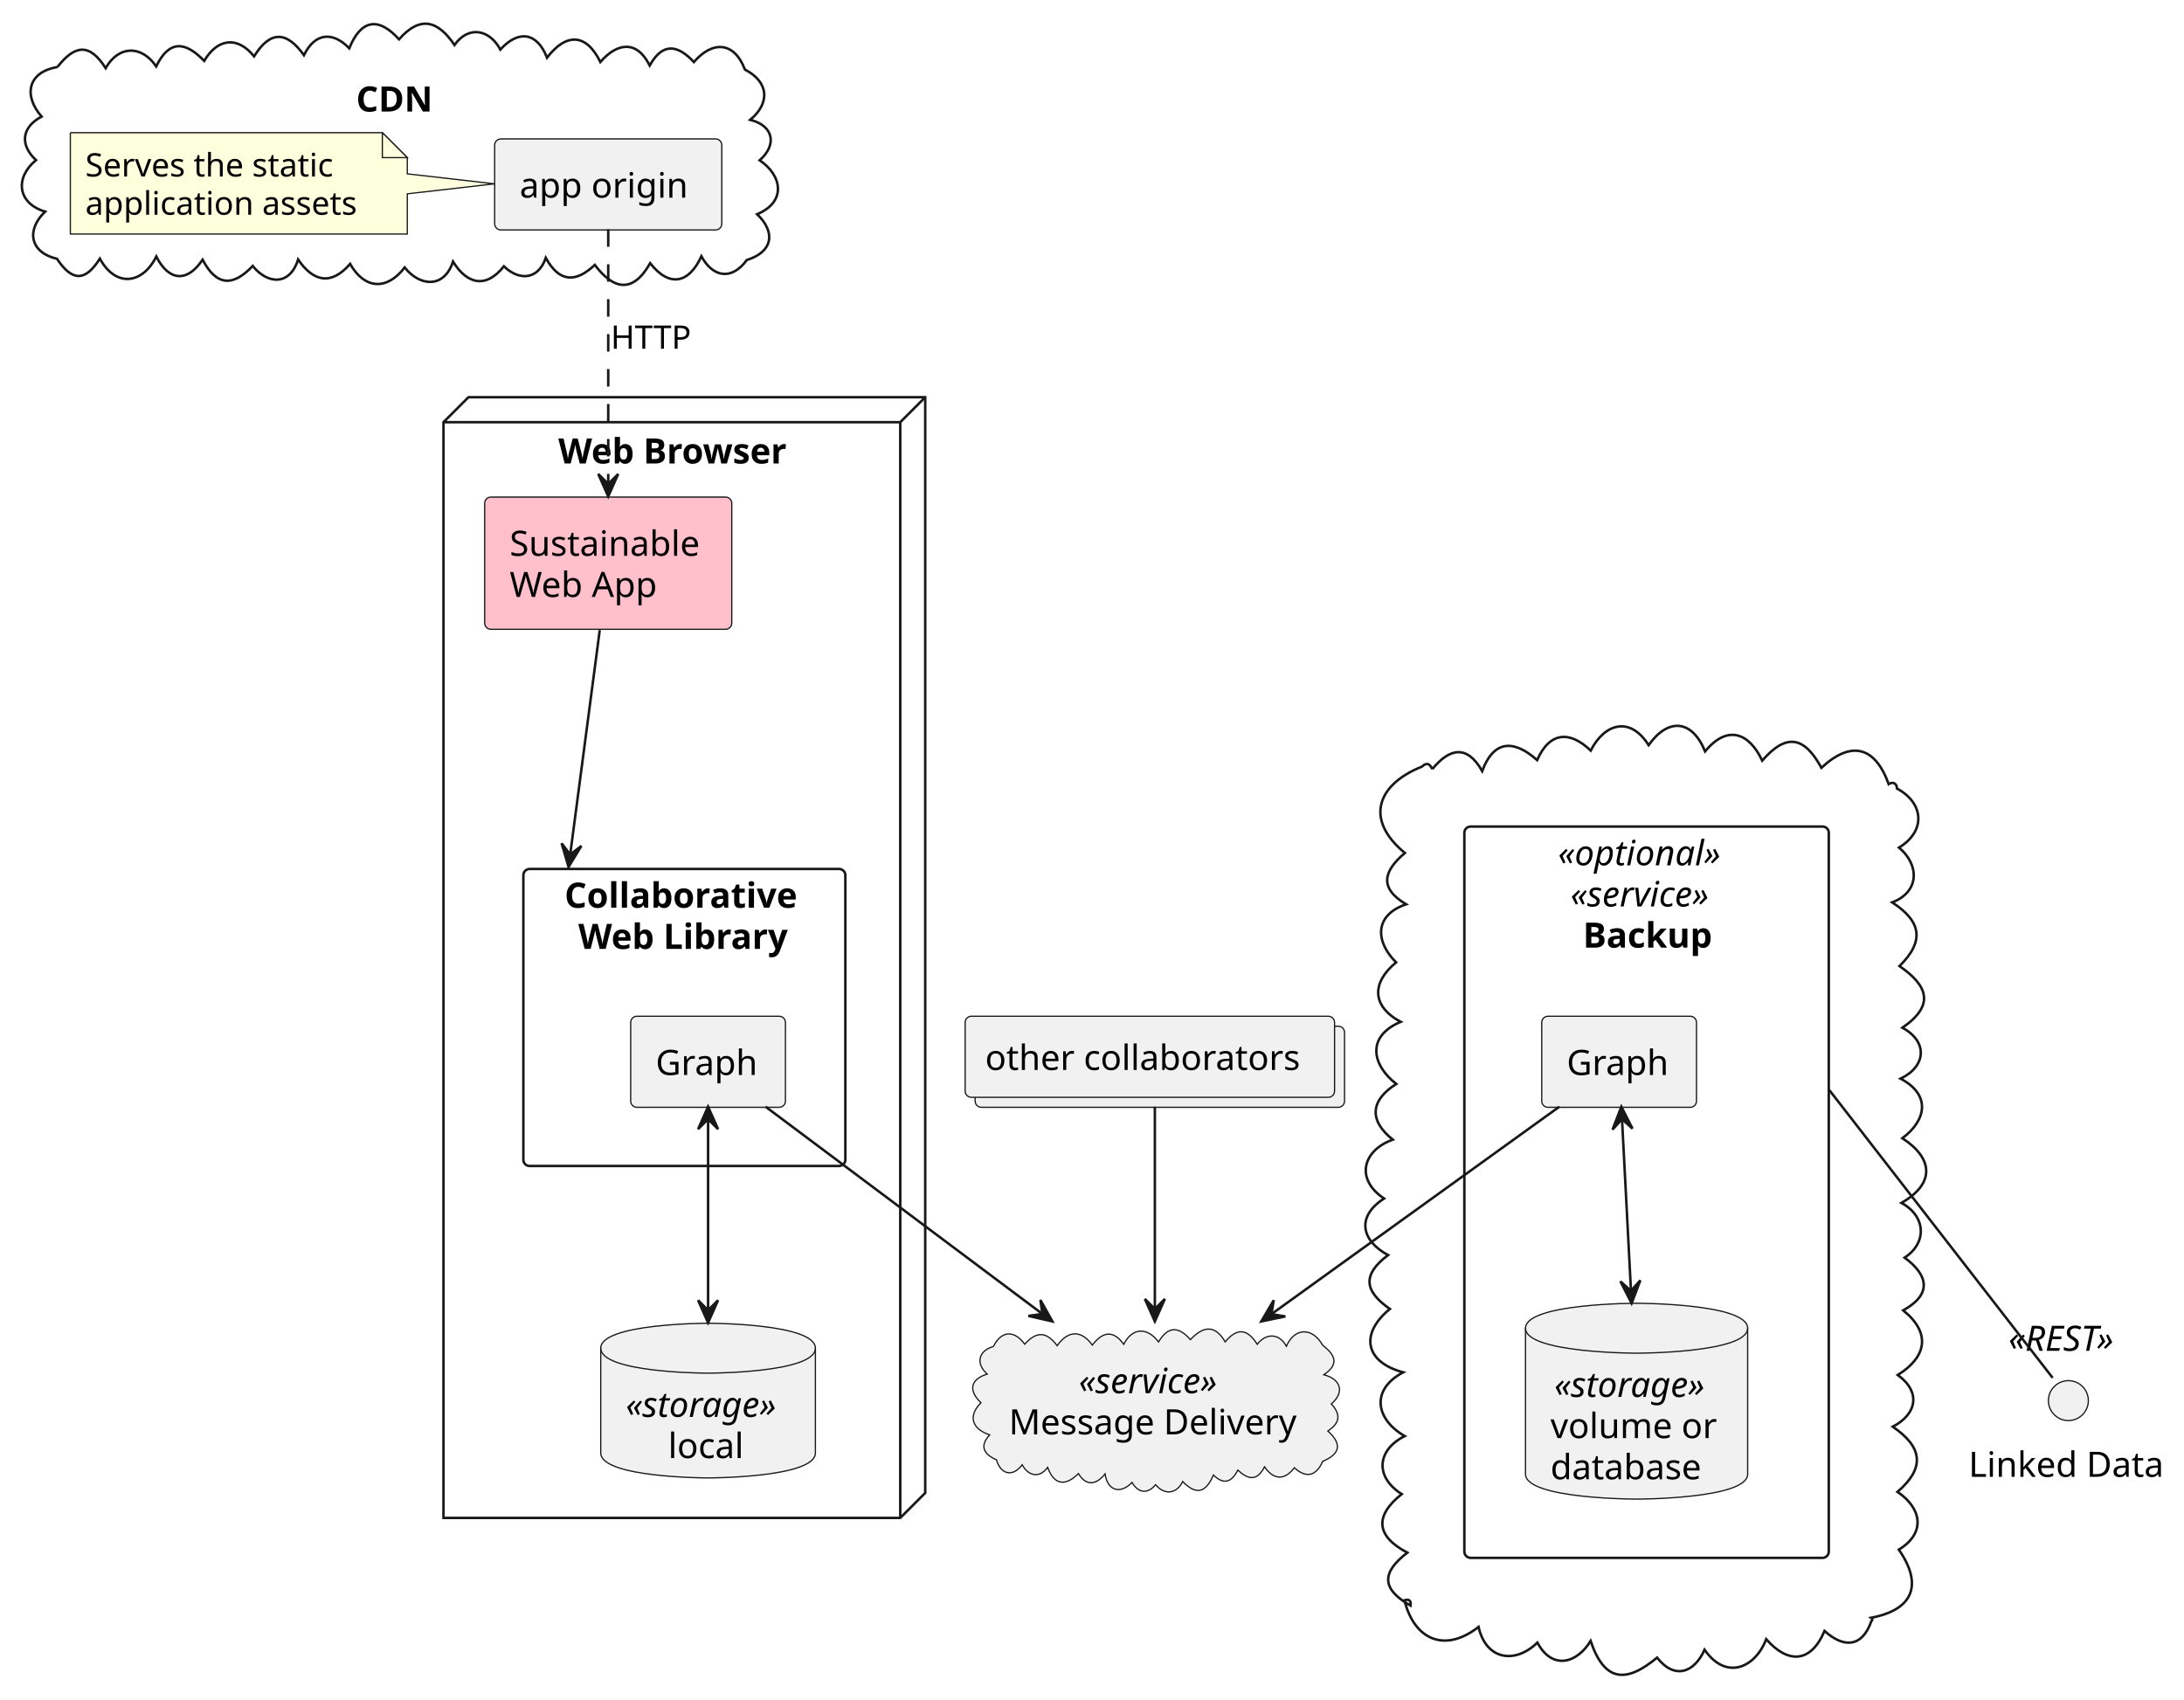
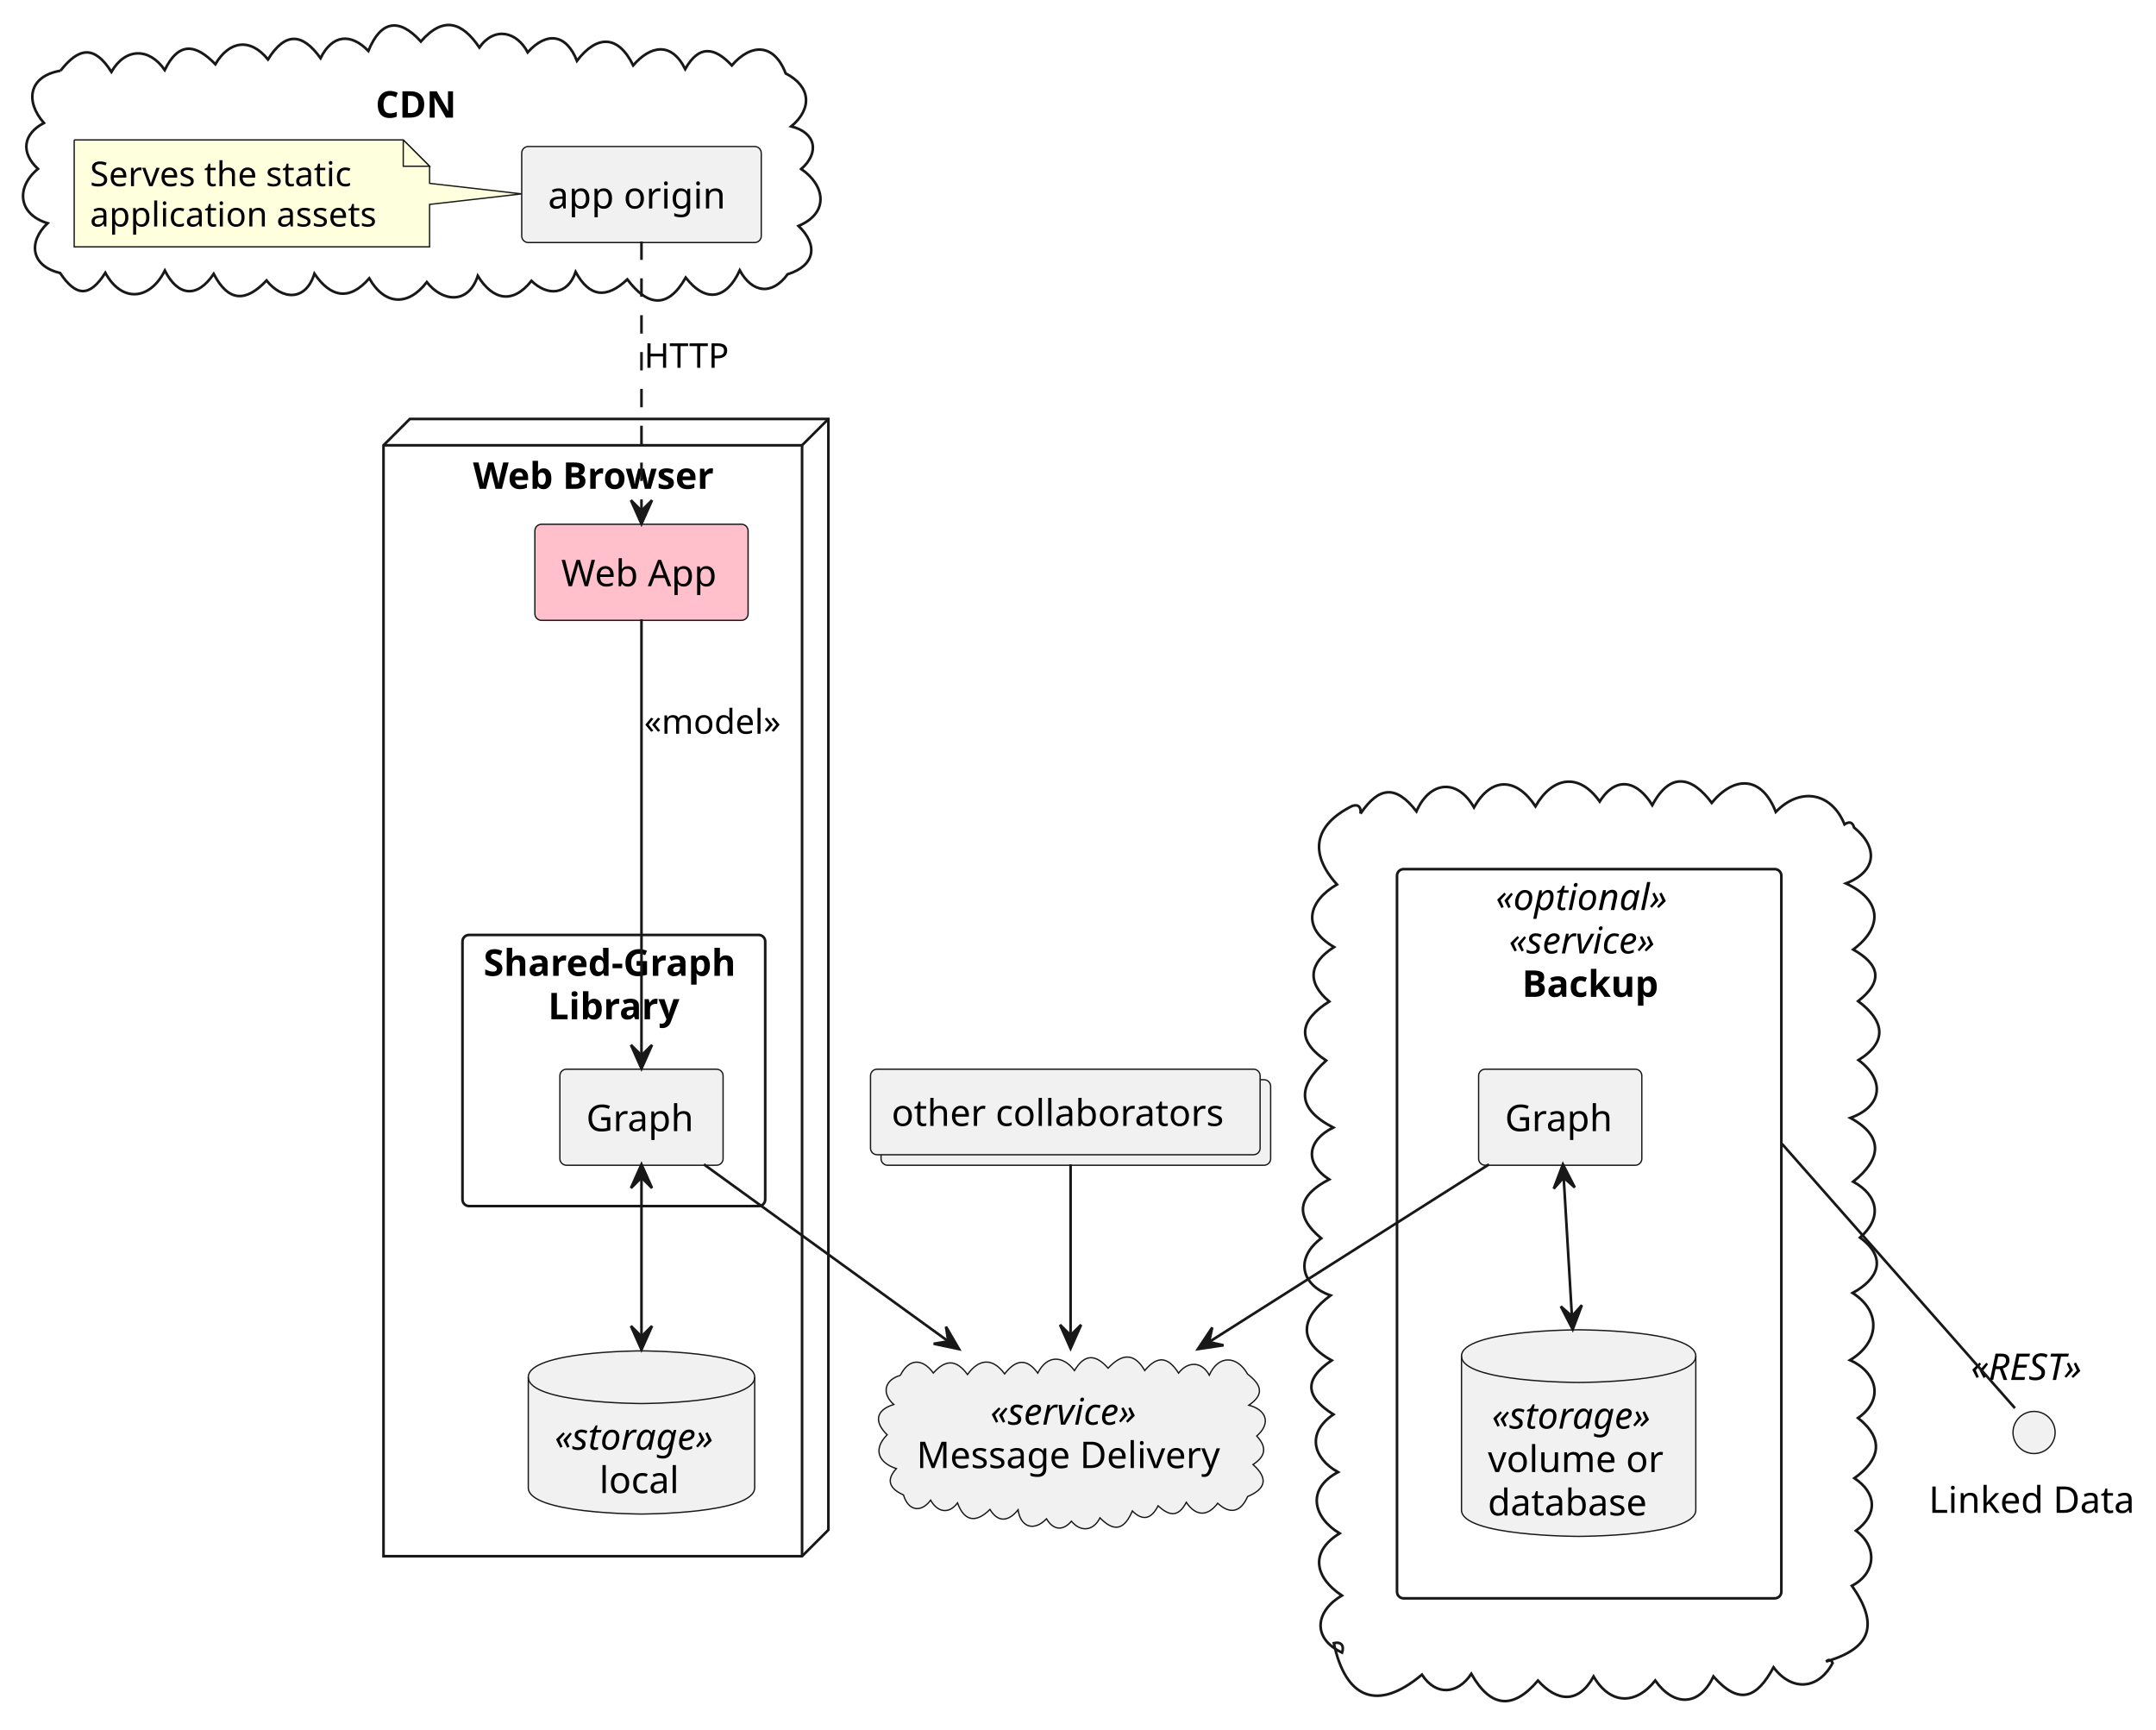
- <svg xmlns="http://www.w3.org/2000/svg" contentStyleType="text/css" height="681px" preserveAspectRatio="none" style="width:875px;height:681px;background:#FFFFFF;" version="1.1" viewBox="0 0 875 681" width="875px" zoomAndPan="magnify">
+ <svg xmlns="http://www.w3.org/2000/svg" contentStyleType="text/css" height="657px" preserveAspectRatio="none" style="width:819px;height:657px;background:#FFFFFF;" version="1.1" viewBox="0 0 819 657" width="819px" zoomAndPan="magnify">
  <defs />
  <g>
    <g id="cluster_Web Browser">
-       <polygon fill="none" points="177.682,169.15,187.682,159.15,370.682,159.15,370.682,598.15,360.682,608.15,177.682,608.15,177.682,169.15" style="stroke:#181818;stroke-width:1.0;" />
-       <line style="stroke:#181818;stroke-width:1.0;" x1="360.682" x2="370.682" y1="169.15" y2="159.15" />
-       <line style="stroke:#181818;stroke-width:1.0;" x1="177.682" x2="360.682" y1="169.15" y2="169.15" />
-       <line style="stroke:#181818;stroke-width:1.0;" x1="360.682" x2="360.682" y1="169.15" y2="608.15" />
-       <text fill="#000000" font-family="sans-serif" font-size="14" font-weight="bold" lengthAdjust="spacing" textLength="93" x="223.682" y="185.685">Web Browser</text>
+       <polygon fill="none" points="145.682,169.15,155.682,159.15,314.682,159.15,314.682,581.15,304.682,591.15,145.682,591.15,145.682,169.15" style="stroke:#181818;stroke-width:1.0;" />
+       <line style="stroke:#181818;stroke-width:1.0;" x1="304.682" x2="314.682" y1="169.15" y2="159.15" />
+       <line style="stroke:#181818;stroke-width:1.0;" x1="145.682" x2="304.682" y1="169.15" y2="169.15" />
+       <line style="stroke:#181818;stroke-width:1.0;" x1="304.682" x2="304.682" y1="169.15" y2="591.15" />
+       <text fill="#000000" font-family="sans-serif" font-size="14" font-weight="bold" lengthAdjust="spacing" textLength="93" x="179.682" y="185.685">Web Browser</text>
    </g>
    <g id="cluster_cwl">
-       <rect fill="none" height="119" rx="2.5" ry="2.5" style="stroke:#181818;stroke-width:1.0;" width="129" x="209.682" y="348.15" />
-       <text fill="#000000" font-family="sans-serif" font-size="14" font-weight="bold" lengthAdjust="spacing" textLength="96" x="226.182" y="363.685">Collaborative</text>
-       <text fill="#000000" font-family="sans-serif" font-size="14" font-weight="bold" lengthAdjust="spacing" textLength="85" x="231.682" y="380.173">Web Library</text>
+       <rect fill="none" height="103" rx="2.5" ry="2.5" style="stroke:#181818;stroke-width:1.0;" width="115" x="175.682" y="355.15" />
+       <text fill="#000000" font-family="sans-serif" font-size="14" font-weight="bold" lengthAdjust="spacing" textLength="99" x="183.682" y="370.685">Shared-Graph</text>
+       <text fill="#000000" font-family="sans-serif" font-size="14" font-weight="bold" lengthAdjust="spacing" textLength="50" x="208.182" y="387.173">Library</text>
    </g>
    <g id="cluster_CDN">
      <path d="M22.996,26.854 C29.927,17.997 35.834,17.062 42.322,27.302 C47.59,18.096 56.684,18.016 62.576,26.593 C67.915,15.706 74.352,16.691 81.812,24.4 C87.012,15.522 95.016,14.203 101.793,22.572 C108.293,12.15 114.797,12.379 121.768,22.105 C126.135,13.229 133.147,12.363 139.927,19.34 C144.597,7.911 151.488,6.507 159.872,15.759 C168.431,6 175.521,8.337 182.09,18.032 C187.85,9.926 196.292,11.979 200.456,19.865 C207.655,11.918 215.124,12.823 219.165,23.105 C226.69,13.276 234.758,13.084 240.53,24.84 C247.08,17.28 255.025,15.714 260.293,26.242 C265.532,16.915 271.485,17.895 277.997,24.858 C285.31,16.378 294.072,16.405 298.445,27.872 C308.024,32.811 308.686,41.195 300.581,48.009 C309.992,50.39 311.396,57.995 304.363,64.214 C313.284,70.237 315.273,80.794 303.338,85.828 C310.949,93.132 309.604,100.939 299.198,104.177 C293.178,112.412 285.666,111.202 281.013,102.693 C276.034,113.53 268.236,115.336 260.473,105.453 C253.599,117.619 245.862,116.2 238.306,106.132 C230.502,113.477 224.02,113.055 218.67,103.311 C215.568,112.232 207.966,112.568 201.885,106.692 C194.62,115.827 187.08,113.813 181.495,104.804 C177.871,115.84 168.016,114.664 162.135,107.162 C155.015,116.437 146.12,115.985 140.269,105.741 C132.66,114.498 125.538,112.898 119.434,103.968 C116.093,114.626 107.148,113.931 101.244,106.553 C93.328,114.953 86.718,114.654 81.181,104.043 C74.9,113.393 67.602,112.576 62.62,102.783 C57.089,113.868 46.392,115.289 40.01,103.629 C34.035,113.042 28.87,112.704 22.824,103.696 C11.821,101.091 10.489,92.064 18.073,84.789 C6.767,81.364 6,71.064 14.423,64.15 C7.826,57.999 8.646,50.968 16.678,46.709 C9.425,38.465 10.877,28.933 22.996,26.854 " fill="none" style="stroke:#181818;stroke-width:1.0;" />
      <text fill="#000000" font-family="sans-serif" font-size="14" font-weight="bold" lengthAdjust="spacing" textLength="32" x="142.682" y="44.685">CDN</text>
    </g>
    <g id="cluster_##16">
-       <path d="M573.835,308.152 C580.664,299.794 587.726,298.147 593.819,308.921 C598.648,296.033 606.849,296.545 615.837,304.535 C620.801,293.216 628.886,292.6 637.302,300.724 C642.736,290.008 652.945,286.604 660.506,298.545 C668.391,287.464 677.878,288.267 683.134,301.039 C692.005,290.267 700.716,293.464 706.019,304.742 C715.731,293.559 722.897,295.081 729.73,307.619 C741.583,296.597 751.19,298.919 756.682,314.15 C758.424,313.014 759.964,313.903 760.016,315.93 C770.89,321.796 771.635,332.993 760.819,339.595 C768.931,346.323 769.298,357.208 758.102,361.547 C769.74,369.127 771.217,376.993 761.012,387.065 C772.426,394.942 775.294,402.72 762.18,411.757 C772.558,417.411 771.668,427.24 761.456,432.164 C773.768,438.668 771.761,448.864 762.17,456.024 C774.612,464.149 775.315,474.212 761.783,481.949 C771.307,487.022 772.46,497.681 763.077,503.87 C772.6,510.948 774.161,518.486 762.511,524.997 C773.817,534.134 771.852,543.68 760.327,550.892 C769.766,557.748 767.951,566.589 758.33,571.608 C770.129,579.736 771.517,587.917 760.217,597.714 C769.669,604.084 771.927,614.014 760.745,620.856 C770.482,634.893 766.597,644.915 749.682,648.15 C750.304,648.566 750.268,649.025 749.749,649.498 C745.957,660.305 738.453,660.208 730.982,653.423 C725.513,666.385 716.327,666.659 707.612,656.738 C703.159,668.351 691.47,673.358 682.92,660.95 C678.866,670.069 670.982,673.169 663.899,664.122 C651.547,674.36 642.887,674.038 637.26,657.445 C631.863,666.346 621.96,669.347 615.943,658.1 C607.03,666.777 595.418,665.172 592.371,651.822 C578.9,662.359 566.642,657.074 562.682,641.15 C564.603,640.503 565.411,641.424 565.144,643.292 C553.394,636.618 553.407,630.09 563.842,622.056 C551.338,615.485 550.505,607.445 561.583,598.602 C550.815,591.784 551.529,581.039 562.786,575.36 C551.355,568.806 548.788,556.979 562.157,549.815 C546.782,545.672 544.742,534.325 556.843,524.43 C546.541,517.237 545.677,510.742 556.109,502.844 C545.437,497.121 543.199,487.449 554.524,480.187 C542.789,472.375 545.997,460.902 558.007,456.596 C548.261,448.799 549.074,440.814 559.412,434.283 C549.677,426.713 547.247,415.303 561.165,409.399 C549.336,403.021 549.616,393.589 559.341,385.562 C551.11,377.492 550.319,366.701 563.356,362.303 C552.199,355.686 554.482,348.844 562.85,341.747 C546.265,328.033 552.15,314.126 569.682,307.15 C571.599,305.291 572.876,306.044 573.835,308.152 " fill="none" style="stroke:#181818;stroke-width:1.0;" />
+       <path d="M516.813,309.083 C523.785,298.774 530.258,298.061 538.069,308.211 C542.995,296.874 553.46,295.369 559.927,306.727 C566.632,294.799 576.152,295.463 583.276,306.297 C589.614,295.226 599.673,293.148 607.679,304.48 C614.264,294.039 622.399,297.199 627.658,305.866 C634.394,293.182 642.594,294.764 650.235,304.973 C658.941,294.452 669.29,294.821 674.567,308.431 C683.603,299.021 695.595,300.703 700.682,313.15 C702.377,312.042 703.705,312.112 704.305,314.339 C713.607,321.912 712.892,331.052 701.218,335.576 C714.399,341.673 715.767,351.84 703.993,360.694 C714.034,366.418 715.543,372.705 705.856,380.304 C715.386,387.436 717.645,395.425 705.998,402.691 C716.168,410.237 715.176,420.27 702.906,424.658 C716.065,431.825 714.333,440.661 703.978,448.868 C713.551,454.146 715.098,462.612 706.574,470.103 C717.21,478.014 713.342,485.939 703.763,491.15 C715.141,498.496 713.592,510.18 702.773,516.664 C712.702,521.068 716.123,531.433 705.818,538.641 C716.033,546.781 714.043,554.555 704.446,561.506 C712.922,567.189 713.382,575.288 705.029,581.462 C713.256,587.506 712.708,597.634 703.479,602.385 C713.632,616.831 711.16,626.114 693.682,631.15 C694.81,630.15 695.545,630.48 696.161,631.717 C690.693,641.972 680.594,642.552 673.708,633.354 C667.356,645.106 660.698,647.925 650.872,636.826 C645.483,648.472 635.671,648.15 628.776,638.38 C621.241,647.872 611.585,647.479 605.37,636.844 C599.5,647.374 591.459,646.419 584.223,638.4 C574.559,649.735 566.14,648.545 558.908,635.838 C553.792,643.564 545.532,644.408 540.157,636.142 C523.117,650.442 511.094,645.099 506.682,624.15 C509.599,623.519 510.646,625.198 509.825,627.792 C497.988,622.117 499.923,611.844 509.735,606.079 C499.861,599.559 497.015,589.78 508.879,582.472 C498.979,576.557 495.977,565.707 508.275,559.215 C498.635,553.809 496.256,544.284 506.531,537.295 C495.968,530.688 495.023,524.066 505.867,516.768 C492.17,509.193 494.628,500.09 505.434,492.086 C494.046,488.08 491.921,477.888 501.892,470.395 C491.191,461.477 493.391,453.931 504.921,448.024 C495.249,441.747 496.7,433.079 506.457,428.317 C492.474,421.067 492.783,412.757 503.765,402.867 C491.816,394.92 494.174,387.198 504.938,380.439 C496.04,372.972 497.533,365.611 506.772,359.752 C494.107,352.406 497.111,342.23 507.884,335.98 C496.985,323.929 499.334,313.293 513.682,306.15 C516.231,305.308 517.11,306.888 516.813,309.083 " fill="none" style="stroke:#181818;stroke-width:1.0;" />
    </g>
    <g id="cluster_backup">
-       <rect fill="none" height="293" rx="2.5" ry="2.5" style="stroke:#181818;stroke-width:1.0;" width="146" x="586.682" y="331.15" />
-       <text fill="#000000" font-family="sans-serif" font-size="14" font-style="italic" lengthAdjust="spacing" textLength="71" x="624.182" y="346.685">«optional»</text>
-       <text fill="#000000" font-family="sans-serif" font-size="14" font-style="italic" lengthAdjust="spacing" textLength="61" x="629.182" y="363.173">«service»</text>
-       <text fill="#000000" font-family="sans-serif" font-size="14" font-weight="bold" lengthAdjust="spacing" textLength="51" x="634.182" y="379.662">Backup</text>
+       <rect fill="none" height="277" rx="2.5" ry="2.5" style="stroke:#181818;stroke-width:1.0;" width="146" x="530.682" y="330.15" />
+       <text fill="#000000" font-family="sans-serif" font-size="14" font-style="italic" lengthAdjust="spacing" textLength="71" x="568.182" y="345.685">«optional»</text>
+       <text fill="#000000" font-family="sans-serif" font-size="14" font-style="italic" lengthAdjust="spacing" textLength="61" x="573.182" y="362.173">«service»</text>
+       <text fill="#000000" font-family="sans-serif" font-size="14" font-weight="bold" lengthAdjust="spacing" textLength="51" x="578.182" y="378.662">Backup</text>
    </g>
    <g id="elem_app">
-       <rect fill="#FFC0CB" height="52.977" rx="2.5" ry="2.5" style="stroke:#181818;stroke-width:0.5;" width="99" x="194.182" y="199.15" />
-       <text fill="#000000" font-family="sans-serif" font-size="14" lengthAdjust="spacing" textLength="79" x="204.182" y="222.685">Sustainable</text>
-       <text fill="#000000" font-family="sans-serif" font-size="14" lengthAdjust="spacing" textLength="61" x="204.182" y="239.173">Web App</text>
+       <rect fill="#FFC0CB" height="36.488" rx="2.5" ry="2.5" style="stroke:#181818;stroke-width:0.5;" width="81" x="203.182" y="199.15" />
+       <text fill="#000000" font-family="sans-serif" font-size="14" lengthAdjust="spacing" textLength="61" x="213.182" y="222.685">Web App</text>
    </g>
    <g id="elem_local">
-       <path d="M240.682,540.15 C240.682,530.15 283.682,530.15 283.682,530.15 C283.682,530.15 326.682,530.15 326.682,540.15 L326.682,582.126 C326.682,592.126 283.682,592.126 283.682,592.126 C283.682,592.126 240.682,592.126 240.682,582.126 L240.682,540.15 " fill="#F1F1F1" style="stroke:#181818;stroke-width:0.5;" />
-       <path d="M240.682,540.15 C240.682,550.15 283.682,550.15 283.682,550.15 C283.682,550.15 326.682,550.15 326.682,540.15 " fill="none" style="stroke:#181818;stroke-width:0.5;" />
-       <text fill="#000000" font-family="sans-serif" font-size="14" font-style="italic" lengthAdjust="spacing" textLength="66" x="250.682" y="567.685">«storage»</text>
-       <text fill="#000000" font-family="sans-serif" font-size="14" lengthAdjust="spacing" textLength="32" x="267.682" y="584.173">local</text>
+       <path d="M200.682,523.15 C200.682,513.15 243.682,513.15 243.682,513.15 C243.682,513.15 286.682,513.15 286.682,523.15 L286.682,565.126 C286.682,575.126 243.682,575.126 243.682,575.126 C243.682,575.126 200.682,575.126 200.682,565.126 L200.682,523.15 " fill="#F1F1F1" style="stroke:#181818;stroke-width:0.5;" />
+       <path d="M200.682,523.15 C200.682,533.15 243.682,533.15 243.682,533.15 C243.682,533.15 286.682,533.15 286.682,523.15 " fill="none" style="stroke:#181818;stroke-width:0.5;" />
+       <text fill="#000000" font-family="sans-serif" font-size="14" font-style="italic" lengthAdjust="spacing" textLength="66" x="210.682" y="550.685">«storage»</text>
+       <text fill="#000000" font-family="sans-serif" font-size="14" lengthAdjust="spacing" textLength="32" x="227.682" y="567.173">local</text>
    </g>
    <g id="elem_Graph">
-       <rect fill="#F1F1F1" height="36.488" rx="2.5" ry="2.5" style="stroke:#181818;stroke-width:0.5;" width="62" x="252.682" y="407.15" />
-       <text fill="#000000" font-family="sans-serif" font-size="14" lengthAdjust="spacing" textLength="42" x="262.682" y="430.685">Graph</text>
+       <rect fill="#F1F1F1" height="36.488" rx="2.5" ry="2.5" style="stroke:#181818;stroke-width:0.5;" width="62" x="212.682" y="406.15" />
+       <text fill="#000000" font-family="sans-serif" font-size="14" lengthAdjust="spacing" textLength="42" x="222.682" y="429.685">Graph</text>
    </g>
    <g id="elem_origin">
      <rect fill="#F1F1F1" height="36.488" rx="2.5" ry="2.5" style="stroke:#181818;stroke-width:0.5;" width="91" x="198.182" y="55.65" />
      <text fill="#000000" font-family="sans-serif" font-size="14" lengthAdjust="spacing" textLength="71" x="208.182" y="79.185">app origin</text>
    </g>
    <g id="elem_GMN11">
      <path d="M28.182,53.15 L28.182,93.771 A0,0 0 0 0 28.182,93.771 L163.182,93.771 A0,0 0 0 0 163.182,93.771 L163.182,77.65 L198.162,73.65 L163.182,69.65 L163.182,63.15 L153.182,53.15 L28.182,53.15 A0,0 0 0 0 28.182,53.15 " fill="#FEFFDD" style="stroke:#181818;stroke-width:0.5;" />
      <path d="M153.182,53.15 L153.182,63.15 L163.182,63.15 L153.182,53.15 " fill="#FEFFDD" style="stroke:#181818;stroke-width:0.5;" />
      <text fill="#000000" font-family="sans-serif" font-size="13" lengthAdjust="spacing" textLength="103" x="34.182" y="70.718">Serves the static</text>
      <text fill="#000000" font-family="sans-serif" font-size="13" lengthAdjust="spacing" textLength="114" x="34.182" y="86.029">application assets</text>
    </g>
    <g id="elem_gwGraph">
-       <rect fill="#F1F1F1" height="36.488" rx="2.5" ry="2.5" style="stroke:#181818;stroke-width:0.5;" width="62" x="617.682" y="407.15" />
-       <text fill="#000000" font-family="sans-serif" font-size="14" lengthAdjust="spacing" textLength="42" x="627.682" y="430.685">Graph</text>
+       <rect fill="#F1F1F1" height="36.488" rx="2.5" ry="2.5" style="stroke:#181818;stroke-width:0.5;" width="62" x="561.682" y="406.15" />
+       <text fill="#000000" font-family="sans-serif" font-size="14" lengthAdjust="spacing" textLength="42" x="571.682" y="429.685">Graph</text>
    </g>
    <g id="elem_gwDb">
-       <path d="M611.182,532.15 C611.182,522.15 655.682,522.15 655.682,522.15 C655.682,522.15 700.182,522.15 700.182,532.15 L700.182,590.615 C700.182,600.615 655.682,600.615 655.682,600.615 C655.682,600.615 611.182,600.615 611.182,590.615 L611.182,532.15 " fill="#F1F1F1" style="stroke:#181818;stroke-width:0.5;" />
-       <path d="M611.182,532.15 C611.182,542.15 655.682,542.15 655.682,542.15 C655.682,542.15 700.182,542.15 700.182,532.15 " fill="none" style="stroke:#181818;stroke-width:0.5;" />
-       <text fill="#000000" font-family="sans-serif" font-size="14" font-style="italic" lengthAdjust="spacing" textLength="66" x="622.682" y="559.685">«storage»</text>
-       <text fill="#000000" font-family="sans-serif" font-size="14" lengthAdjust="spacing" textLength="69" x="621.182" y="576.173">volume or</text>
-       <text fill="#000000" font-family="sans-serif" font-size="14" lengthAdjust="spacing" textLength="62" x="621.182" y="592.662">database</text>
+       <path d="M555.182,515.15 C555.182,505.15 599.682,505.15 599.682,505.15 C599.682,505.15 644.182,505.15 644.182,515.15 L644.182,573.615 C644.182,583.615 599.682,583.615 599.682,583.615 C599.682,583.615 555.182,583.615 555.182,573.615 L555.182,515.15 " fill="#F1F1F1" style="stroke:#181818;stroke-width:0.5;" />
+       <path d="M555.182,515.15 C555.182,525.15 599.682,525.15 599.682,525.15 C599.682,525.15 644.182,525.15 644.182,515.15 " fill="none" style="stroke:#181818;stroke-width:0.5;" />
+       <text fill="#000000" font-family="sans-serif" font-size="14" font-style="italic" lengthAdjust="spacing" textLength="66" x="566.682" y="542.685">«storage»</text>
+       <text fill="#000000" font-family="sans-serif" font-size="14" lengthAdjust="spacing" textLength="69" x="565.182" y="559.173">volume or</text>
+       <text fill="#000000" font-family="sans-serif" font-size="14" lengthAdjust="spacing" textLength="62" x="565.182" y="575.662">database</text>
    </g>
    <g id="elem_messaging">
-       <path d="M398.009,539.461 C401.242,532.958 406.427,532.873 410.539,538.558 C415.256,533.262 419.303,533.418 423.531,539.135 C427.849,533.078 433.102,532.652 437.63,538.896 C441.694,533.614 445.877,532.615 450.217,538.587 C453.744,531.637 459.764,531.766 464.161,537.64 C468.014,531.142 472.224,531.387 476.93,536.72 C481.9,531.441 486.68,530.411 490.851,537.611 C495.734,531.787 499.73,532.364 503.702,538.585 C507.209,534.006 512.524,534.083 515.374,539.365 C518.862,531.483 526.023,531.985 529.922,538.963 C534.876,542.81 536.715,546.495 530.39,550.789 C537.036,552.503 538.965,557.645 533.398,562.496 C537.362,566.767 536.801,570.198 531.987,573.326 C537.746,578.499 537.014,582.489 529.931,585.492 C527.389,591.312 523.405,592.462 518.564,588.046 C514.658,593.226 510.221,592.97 506.638,587.677 C503.606,593.487 500.161,592.917 495.925,589.005 C493.495,593.77 490.361,595.107 486.143,590.968 C483.194,597.845 479.486,599.357 473.846,593.583 C471.363,598.593 466.546,599.117 462.982,594.85 C459.74,598.742 455.993,598.179 453.54,593.935 C448.887,598.808 443.71,597.287 442.729,590.524 C439.404,594.758 435.261,595.732 432.056,590.389 C426.91,595.499 422.38,595.167 419.73,587.903 C416.368,592.458 411.976,591.332 409.53,586.867 C405.703,591.961 400.913,590.744 399.21,584.869 C394.326,582.713 392.21,579.521 396.498,574.876 C389.751,572.677 387.455,567.558 393.009,562.021 C388.078,557.255 388.5,552.677 395.517,550.514 C390.838,546.366 391.926,541.183 398.009,539.461 " fill="#F1F1F1" style="stroke:#181818;stroke-width:0.5;" />
-       <text fill="#000000" font-family="sans-serif" font-size="14" font-style="italic" lengthAdjust="spacing" textLength="61" x="432.182" y="558.185">«service»</text>
-       <text fill="#000000" font-family="sans-serif" font-size="14" lengthAdjust="spacing" textLength="117" x="404.182" y="574.673">Message Delivery</text>
+       <path d="M342.009,522.461 C345.242,515.958 350.427,515.873 354.539,521.558 C359.256,516.262 363.303,516.418 367.531,522.135 C371.849,516.078 377.102,515.652 381.63,521.896 C385.694,516.614 389.877,515.615 394.217,521.587 C397.744,514.637 403.764,514.766 408.161,520.64 C412.014,514.142 416.224,514.387 420.93,519.72 C425.9,514.441 430.68,513.411 434.851,520.611 C439.734,514.787 443.73,515.364 447.702,521.585 C451.209,517.006 456.524,517.083 459.373,522.365 C462.862,514.483 470.023,514.985 473.922,521.963 C478.876,525.81 480.715,529.495 474.39,533.789 C481.036,535.503 482.965,540.645 477.398,545.496 C481.362,549.767 480.801,553.198 475.987,556.326 C481.746,561.499 481.014,565.489 473.931,568.492 C471.389,574.312 467.405,575.462 462.564,571.046 C458.658,576.226 454.221,575.97 450.638,570.677 C447.606,576.487 444.161,575.917 439.925,572.005 C437.495,576.77 434.361,578.107 430.143,573.968 C427.194,580.845 423.486,582.357 417.846,576.583 C415.363,581.593 410.546,582.117 406.982,577.85 C403.74,581.742 399.993,581.179 397.54,576.935 C392.887,581.808 387.71,580.287 386.729,573.524 C383.404,577.758 379.261,578.732 376.056,573.389 C370.91,578.499 366.38,578.167 363.73,570.903 C360.368,575.458 355.976,574.332 353.53,569.867 C349.703,574.961 344.913,573.744 343.21,567.869 C338.326,565.713 336.21,562.521 340.498,557.876 C333.751,555.677 331.455,550.558 337.009,545.021 C332.078,540.255 332.5,535.677 339.517,533.514 C334.838,529.366 335.926,524.183 342.009,522.461 " fill="#F1F1F1" style="stroke:#181818;stroke-width:0.5;" />
+       <text fill="#000000" font-family="sans-serif" font-size="14" font-style="italic" lengthAdjust="spacing" textLength="61" x="376.182" y="541.185">«service»</text>
+       <text fill="#000000" font-family="sans-serif" font-size="14" lengthAdjust="spacing" textLength="117" x="348.182" y="557.673">Message Delivery</text>
    </g>
    <g id="elem_dapi">
-       <ellipse cx="828.682" cy="561.15" fill="#F1F1F1" rx="8" ry="8" style="stroke:#181818;stroke-width:0.5;" />
-       <text fill="#000000" font-family="sans-serif" font-size="14" lengthAdjust="spacing" textLength="80" x="788.682" y="591.685">Linked Data</text>
-       <text fill="#000000" font-family="sans-serif" font-size="14" font-style="italic" lengthAdjust="spacing" textLength="48" x="804.682" y="541.197">«REST»</text>
+       <ellipse cx="772.682" cy="544.15" fill="#F1F1F1" rx="8" ry="8" style="stroke:#181818;stroke-width:0.5;" />
+       <text fill="#000000" font-family="sans-serif" font-size="14" lengthAdjust="spacing" textLength="80" x="732.682" y="574.685">Linked Data</text>
+       <text fill="#000000" font-family="sans-serif" font-size="14" font-style="italic" lengthAdjust="spacing" textLength="48" x="748.682" y="524.197">«REST»</text>
    </g>
    <g id="elem_others">
-       <rect fill="#F1F1F1" height="32.488" rx="2.5" ry="2.5" style="stroke:#181818;stroke-width:0.5;" width="148" x="390.682" y="411.15" />
-       <rect fill="#F1F1F1" height="32.488" rx="2.5" ry="2.5" style="stroke:#181818;stroke-width:0.5;" width="148" x="386.682" y="407.15" />
-       <text fill="#000000" font-family="sans-serif" font-size="14" lengthAdjust="spacing" textLength="132" x="394.682" y="428.685">other collaborators</text>
+       <rect fill="#F1F1F1" height="32.488" rx="2.5" ry="2.5" style="stroke:#181818;stroke-width:0.5;" width="148" x="334.682" y="410.15" />
+       <rect fill="#F1F1F1" height="32.488" rx="2.5" ry="2.5" style="stroke:#181818;stroke-width:0.5;" width="148" x="330.682" y="406.15" />
+       <text fill="#000000" font-family="sans-serif" font-size="14" lengthAdjust="spacing" textLength="132" x="338.682" y="427.685">other collaborators</text>
    </g>
    <g id="link_Graph_local">
-       <path d="M283.682,448.51 C283.682,469.33 283.682,500.71 283.682,524.9 " fill="none" id="Graph-local" style="stroke:#181818;stroke-width:1.0;" />
-       <polygon fill="#181818" points="283.682,529.94,287.682,520.94,283.682,524.94,279.682,520.94,283.682,529.94" style="stroke:#181818;stroke-width:1.0;" />
-       <polygon fill="#181818" points="283.682,443.39,279.682,452.39,283.682,448.39,287.682,452.39,283.682,443.39" style="stroke:#181818;stroke-width:1.0;" />
+       <path d="M243.682,447.77 C243.682,464.62 243.682,487.97 243.682,507.35 " fill="none" id="Graph-local" style="stroke:#181818;stroke-width:1.0;" />
+       <polygon fill="#181818" points="243.682,512.7,247.682,503.7,243.682,507.7,239.682,503.7,243.682,512.7" style="stroke:#181818;stroke-width:1.0;" />
+       <polygon fill="#181818" points="243.682,442.31,239.682,451.31,243.682,447.31,247.682,451.31,243.682,442.31" style="stroke:#181818;stroke-width:1.0;" />
    </g>
-     <g id="link_app_cwl">
-       <path d="M240.282,252.47 C238.547,265.645 236.297,282.732 233.891,301.009 C232.688,310.147 231.445,319.582 230.209,328.975 C229.59,333.671 228.974,338.356 228.364,342.988 C228.211,344.146 228.059,345.301 227.908,346.451 C227.87,346.739 227.832,347.026 227.794,347.313 " fill="none" id="app-to-cwl" style="stroke:#181818;stroke-width:1.0;" />
-       <polygon fill="#181818" points="227.794,347.313,232.935,338.913,228.447,342.356,225.003,337.868,227.794,347.313" style="stroke:#181818;stroke-width:1.0;" />
+     <g id="link_app_Graph">
+       <path d="M243.682,235.28 C243.682,272.28 243.682,359.68 243.682,400.9 " fill="none" id="app-to-Graph" style="stroke:#181818;stroke-width:1.0;" />
+       <polygon fill="#181818" points="243.682,405.93,247.682,396.93,243.682,400.93,239.682,396.93,243.682,405.93" style="stroke:#181818;stroke-width:1.0;" />
+       <text fill="#000000" font-family="sans-serif" font-size="13" lengthAdjust="spacing" textLength="53" x="244.682" y="278.718">«model»</text>
    </g>
    <g id="link_gwGraph_gwDb">
-       <path d="M649.852,448.52 C650.822,467.15 652.242,494.23 653.432,517.05 " fill="none" id="gwGraph-gwDb" style="stroke:#181818;stroke-width:1.0;" />
-       <polygon fill="#181818" points="653.692,522.15,657.197,512.946,653.42,517.157,649.209,513.381,653.692,522.15" style="stroke:#181818;stroke-width:1.0;" />
-       <polygon fill="#181818" points="649.582,443.39,646.05,452.583,649.839,448.383,654.039,452.173,649.582,443.39" style="stroke:#181818;stroke-width:1.0;" />
+       <path d="M594.012,447.55 C594.882,462.23 596.052,481.9 597.102,499.59 " fill="none" id="gwGraph-gwDb" style="stroke:#181818;stroke-width:1.0;" />
+       <polygon fill="#181818" points="597.422,505,600.902,495.786,597.137,500.008,592.915,496.243,597.422,505" style="stroke:#181818;stroke-width:1.0;" />
+       <polygon fill="#181818" points="593.702,442.31,590.224,451.524,593.988,447.302,598.211,451.066,593.702,442.31" style="stroke:#181818;stroke-width:1.0;" />
    </g>
    <g id="link_backup_dapi">
-       <path d="M732.861,436.691 C734.407,438.682 736.137,440.912 738.024,443.343 C745.57,453.068 755.614,466.009 766.265,479.732 C787.567,507.18 811.302,537.76 822.362,552.01 " fill="none" id="backup-dapi" style="stroke:#181818;stroke-width:1.0;" />
+       <path d="M676.958,434.537 C677.053,434.646 677.15,434.755 677.247,434.865 C677.441,435.085 677.638,435.309 677.838,435.536 C678.237,435.989 678.648,436.454 679.068,436.932 C679.91,437.886 680.793,438.889 681.715,439.935 C689.089,448.301 698.917,459.451 709.386,471.33 C730.325,495.087 753.832,521.76 765.422,534.91 " fill="none" id="backup-dapi" style="stroke:#181818;stroke-width:1.0;" />
    </g>
    <g id="link_Graph_messaging">
-       <path d="M306.712,443.39 C334.572,464.25 382.112,499.83 417.392,526.25 " fill="none" id="Graph-to-messaging" style="stroke:#181818;stroke-width:1.0;" />
-       <polygon fill="#181818" points="421.632,529.42,416.832,520.82,417.632,526.42,412.032,527.22,421.632,529.42" style="stroke:#181818;stroke-width:1.0;" />
+       <path d="M267.382,442.31 C291.532,459.79 329.642,487.38 359.902,509.28 " fill="none" id="Graph-to-messaging" style="stroke:#181818;stroke-width:1.0;" />
+       <polygon fill="#181818" points="364.302,512.47,359.346,503.959,360.248,509.543,354.664,510.446,364.302,512.47" style="stroke:#181818;stroke-width:1.0;" />
    </g>
    <g id="link_gwGraph_messaging">
-       <path d="M624.742,443.39 C595.802,464.25 546.412,499.83 509.742,526.25 " fill="none" id="gwGraph-to-messaging" style="stroke:#181818;stroke-width:1.0;" />
-       <polygon fill="#181818" points="505.332,529.42,514.976,527.418,509.393,526.503,510.308,520.92,505.332,529.42" style="stroke:#181818;stroke-width:1.0;" />
+       <path d="M565.632,442.31 C537.962,459.86 494.232,487.61 459.642,509.55 " fill="none" id="gwGraph-to-messaging" style="stroke:#181818;stroke-width:1.0;" />
+       <polygon fill="#181818" points="455.042,512.47,464.784,511.021,459.263,509.789,460.495,504.268,455.042,512.47" style="stroke:#181818;stroke-width:1.0;" />
    </g>
    <g id="link_others_messaging">
-       <path d="M462.682,443.39 C462.682,463.74 462.682,498.1 462.682,524.3 " fill="none" id="others-to-messaging" style="stroke:#181818;stroke-width:1.0;" />
-       <polygon fill="#181818" points="462.682,529.42,466.682,520.42,462.682,524.42,458.682,520.42,462.682,529.42" style="stroke:#181818;stroke-width:1.0;" />
+       <path d="M406.682,442.31 C406.682,459.23 406.682,485.62 406.682,507.16 " fill="none" id="others-to-messaging" style="stroke:#181818;stroke-width:1.0;" />
+       <polygon fill="#181818" points="406.682,512.24,410.682,503.24,406.682,507.24,402.682,503.24,406.682,512.24" style="stroke:#181818;stroke-width:1.0;" />
    </g>
    <g id="link_origin_app">
-       <path d="M243.682,91.86 C243.682,116.66 243.682,162.87 243.682,193.7 " fill="none" id="origin-to-app" style="stroke:#181818;stroke-width:1.0;stroke-dasharray:7.0,7.0;" />
-       <polygon fill="#181818" points="243.682,198.89,247.682,189.89,243.682,193.89,239.682,189.89,243.682,198.89" style="stroke:#181818;stroke-width:1.0;" />
+       <path d="M243.682,91.72 C243.682,117.32 243.682,165.68 243.682,193.98 " fill="none" id="origin-to-app" style="stroke:#181818;stroke-width:1.0;stroke-dasharray:7.0,7.0;" />
+       <polygon fill="#181818" points="243.682,199.02,247.682,190.02,243.682,194.02,239.682,190.02,243.682,199.02" style="stroke:#181818;stroke-width:1.0;" />
      <text fill="#000000" font-family="sans-serif" font-size="13" lengthAdjust="spacing" textLength="33" x="244.682" y="139.718">HTTP</text>
    </g>
  </g>
</svg>
